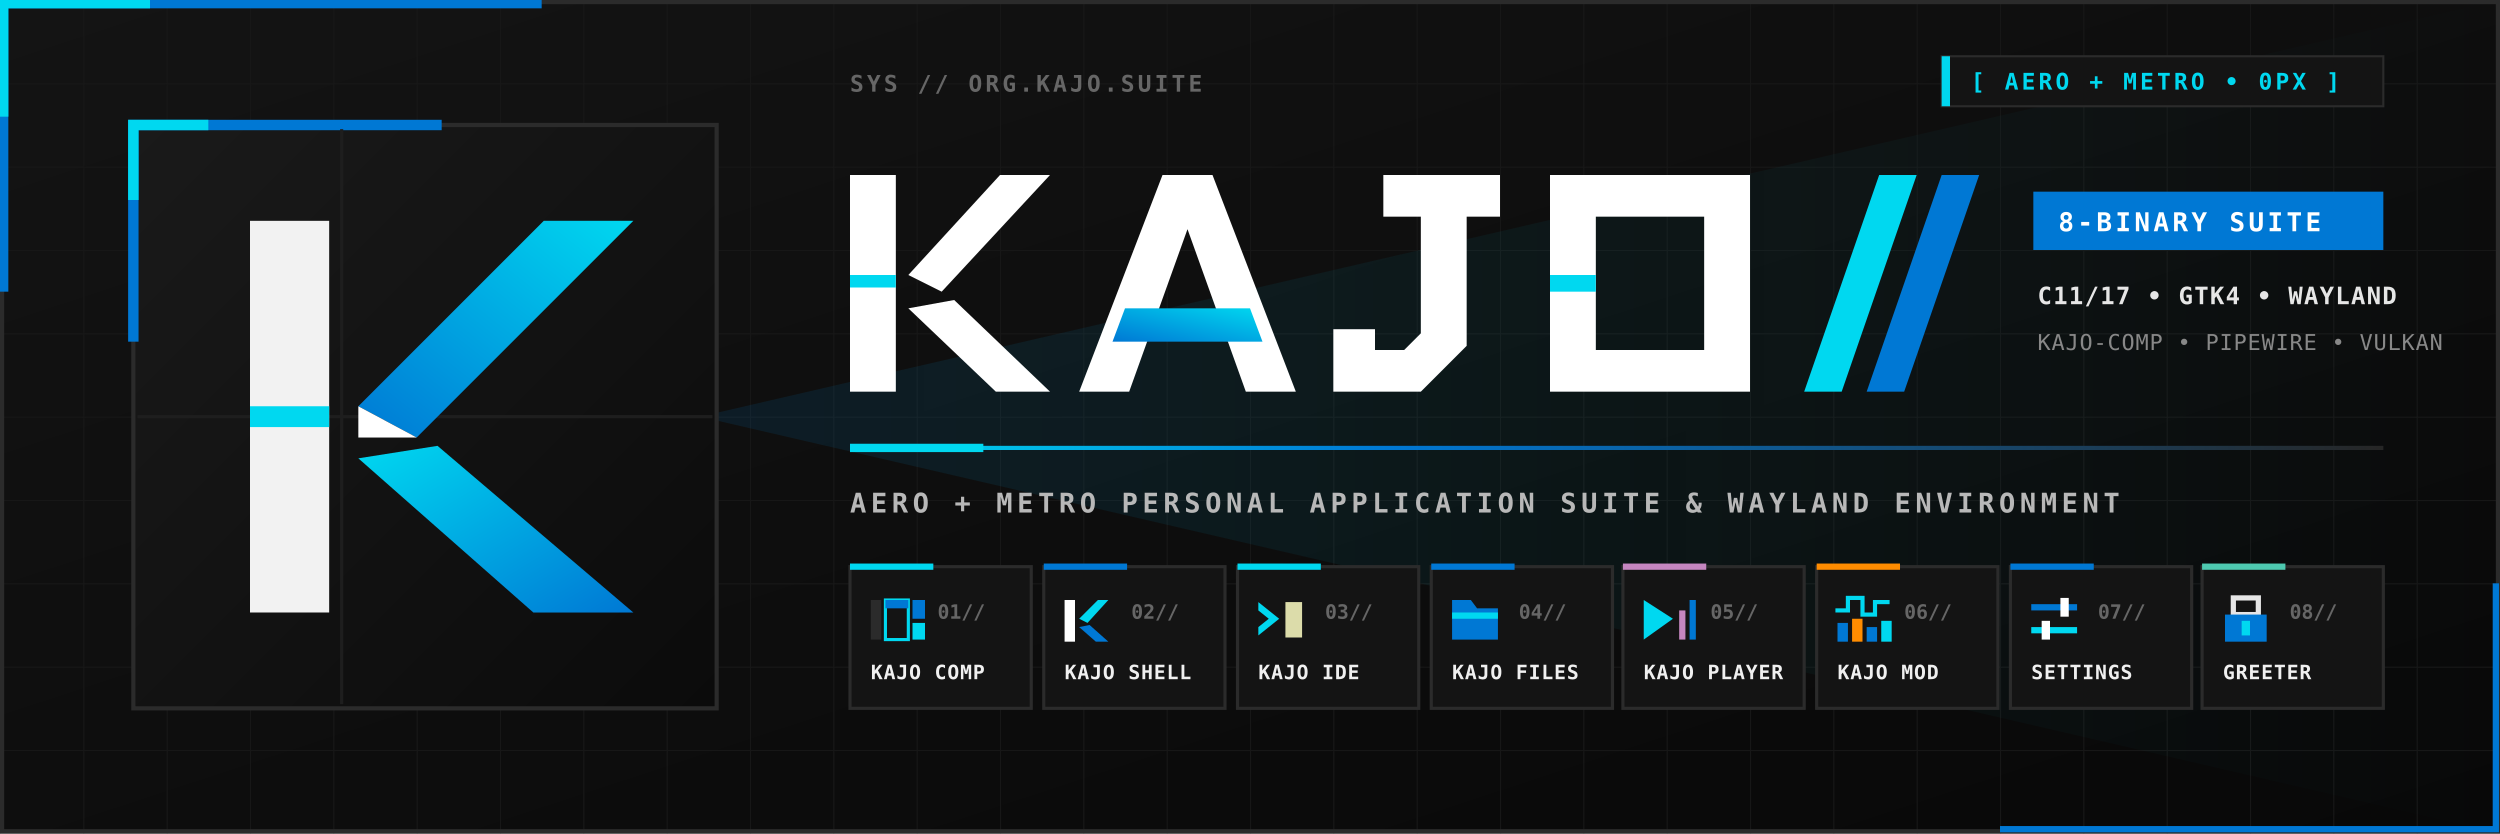
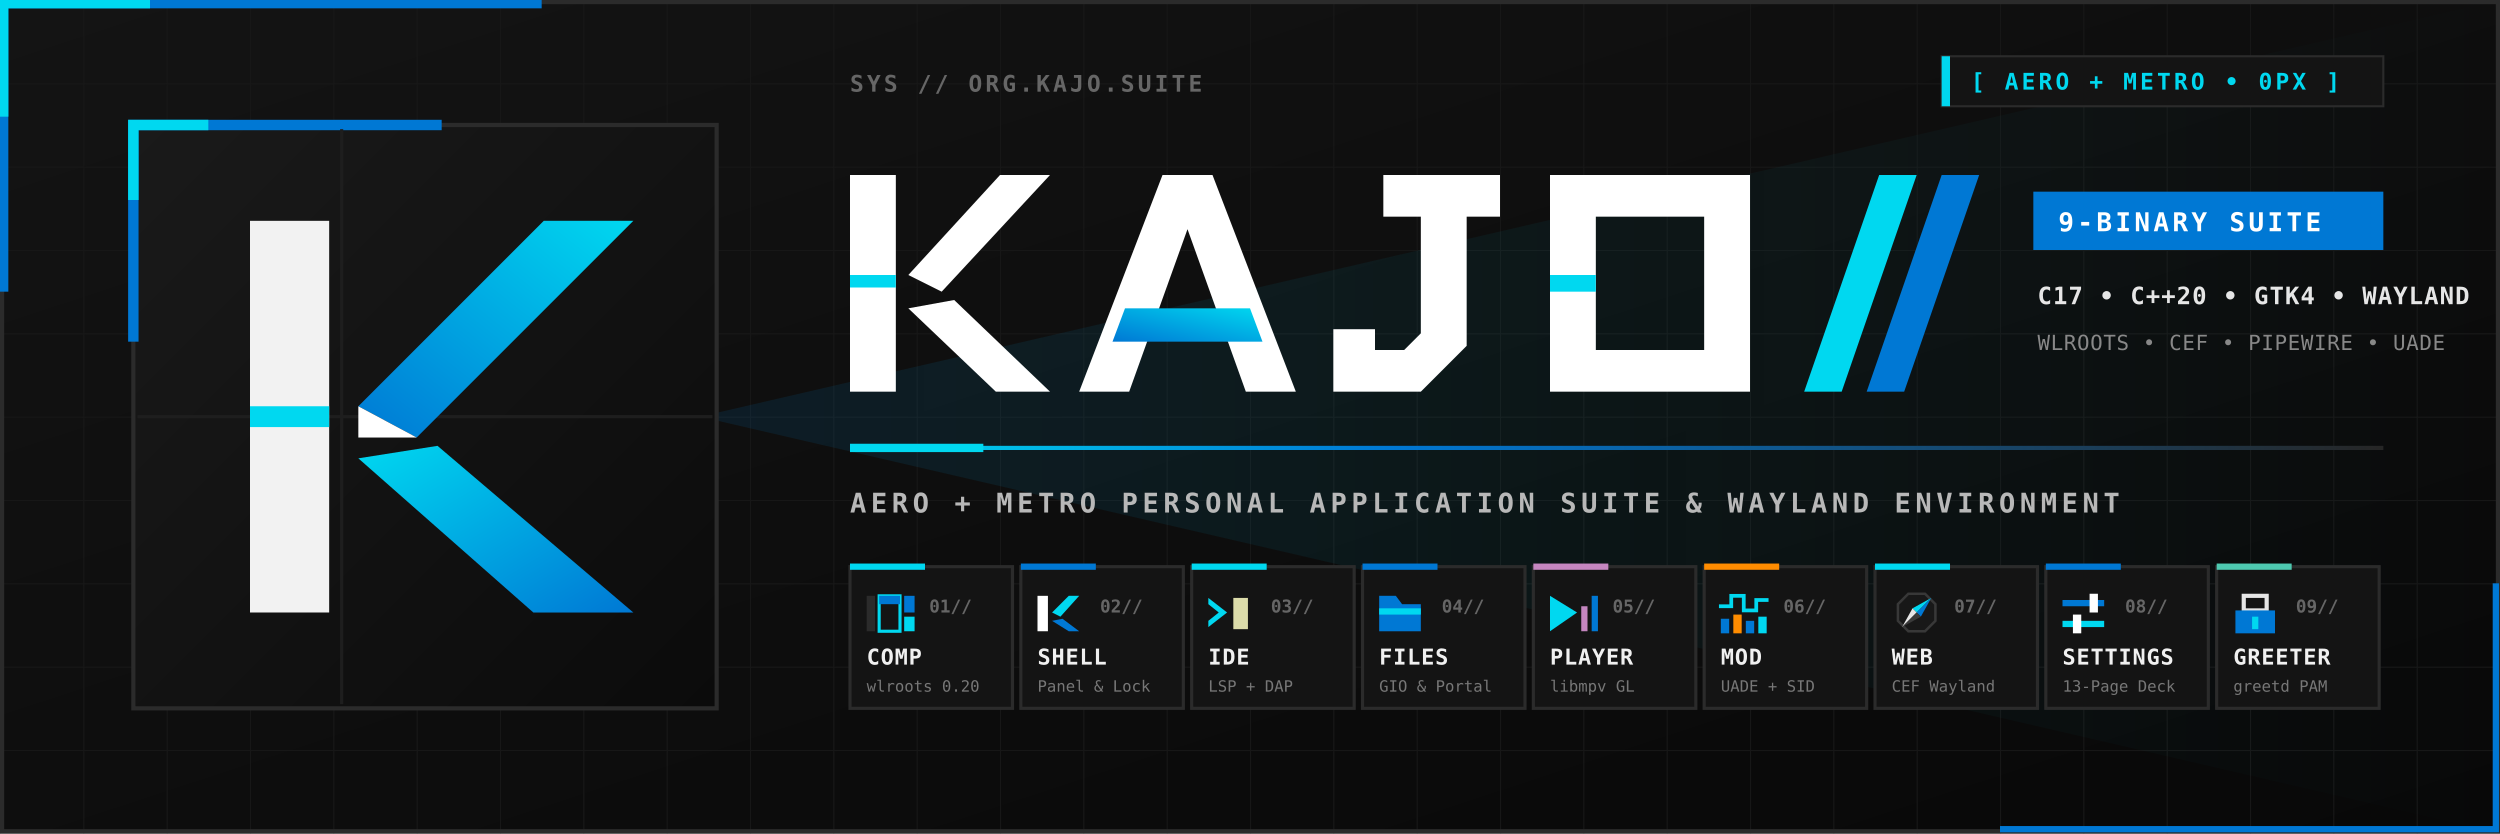
<svg xmlns="http://www.w3.org/2000/svg" viewBox="0 0 1200 400" width="100%" height="100%">
  <defs>
    <linearGradient id="banner-bg" x1="0%" y1="0%" x2="100%" y2="100%">
      <stop offset="0%" stop-color="#141414" />
      <stop offset="55%" stop-color="#0d0d0d" />
      <stop offset="100%" stop-color="#080808" />
    </linearGradient>
    <linearGradient id="emblem-bg" x1="0%" y1="0%" x2="100%" y2="100%">
      <stop offset="0%" stop-color="#1a1a1a" />
      <stop offset="100%" stop-color="#0b0b0b" />
    </linearGradient>
    <linearGradient id="kajo-beam" x1="0%" y1="100%" x2="100%" y2="0%">
      <stop offset="0%" stop-color="#0078d4" />
      <stop offset="100%" stop-color="#00d8f0" />
    </linearGradient>
    <linearGradient id="kajo-lower" x1="0%" y1="0%" x2="100%" y2="100%">
      <stop offset="0%" stop-color="#00d8f0" />
      <stop offset="100%" stop-color="#0078d4" />
    </linearGradient>
    <linearGradient id="ambient-ray" x1="0%" y1="50%" x2="100%" y2="50%">
      <stop offset="0%" stop-color="#0078d4" stop-opacity="0.12" />
      <stop offset="45%" stop-color="#00d8f0" stop-opacity="0.05" />
      <stop offset="100%" stop-color="#00d8f0" stop-opacity="0.0" />
    </linearGradient>
    <linearGradient id="horizon-line" x1="0%" y1="0%" x2="100%" y2="0%">
      <stop offset="0%" stop-color="#00d8f0" />
      <stop offset="35%" stop-color="#0078d4" />
      <stop offset="100%" stop-color="#262626" />
    </linearGradient>
    <pattern id="tech-grid" width="40" height="40" patternUnits="userSpaceOnUse">
      <path d="M 40 0 L 0 0 0 40" fill="none" stroke="#171717" stroke-width="1" />
    </pattern>
  </defs>
  <rect x="0" y="0" width="1200" height="400" fill="url(#banner-bg)" />
  <rect x="0" y="0" width="1200" height="400" fill="url(#tech-grid)" />
  <polygon points="336,200 1200,0 1200,400" fill="url(#ambient-ray)" />
  <rect x="1" y="1" width="1198" height="398" fill="none" stroke="#2b2b2b" stroke-width="2" />
  <path d="M 2 140 L 2 2 L 260 2" fill="none" stroke="#0078d4" stroke-width="4" />
  <path d="M 2 56 L 2 2 L 72 2" fill="none" stroke="#00d8f0" stroke-width="4" />
  <path d="M 1198 280 L 1198 398 L 960 398" fill="none" stroke="#0078d4" stroke-width="3" />
  <g font-family="'Fira Code', 'JetBrains Mono', 'Cascadia Code', monospace" font-size="11" font-weight="600" letter-spacing="1.5">
    <text x="408" y="44" fill="#666666">SYS // ORG.KAJO.SUITE</text>
    <rect x="932" y="27" width="212" height="24" fill="#141414" stroke="#2b2b2b" stroke-width="1" />
    <rect x="932" y="27" width="4" height="24" fill="#00d8f0" />
    <text x="946" y="43" fill="#00d8f0">[ AERO + METRO • 0PX ]</text>
  </g>
  <g transform="translate(64, 60)">
    <rect x="0" y="0" width="280" height="280" fill="url(#emblem-bg)" stroke="#2b2b2b" stroke-width="2" />
    <path d="M 0 104 L 0 0 L 148 0" fill="none" stroke="#0078d4" stroke-width="5" />
    <path d="M 0 36 L 0 0 L 36 0" fill="none" stroke="#00d8f0" stroke-width="5" />
    <line x1="2" y1="140" x2="278" y2="140" stroke="#1e1e1e" stroke-width="1.5" />
    <line x1="100" y1="2" x2="100" y2="278" stroke="#1e1e1e" stroke-width="1.5" />
    <polygon points="56,46 94,46 94,234 56,234" fill="#f2f2f2" />
    <rect x="56" y="135" width="38" height="10" fill="#00d8f0" />
    <polygon points="108,135 197,46 240,46 136,150" fill="url(#kajo-beam)" />
    <polygon points="146,154 240,234 192,234 108,160" fill="url(#kajo-lower)" />
    <polygon points="108,135 136,150 108,150" fill="#ffffff" />
  </g>
  <g transform="translate(408, 84)">
    <polygon points="0,0 22,0 22,104 0,104" fill="#ffffff" />
    <rect x="0" y="48" width="22" height="6" fill="#00d8f0" />
    <polygon points="28,48 72,0 96,0 44,56" fill="#ffffff" />
    <polygon points="50,60 96,104 70,104 28,64" fill="#ffffff" />
    <polygon points="150,0 174,0 214,104 190,104 162,26 134,104 110,104" fill="#ffffff" />
    <polygon points="132,64 192,64 198,80 126,80" fill="url(#kajo-beam)" />
    <polygon points="256,0 312,0 312,20 296,20 296,82 274,104 232,104 232,74 252,74 252,84 266,84 274,76 274,20 256,20" fill="#ffffff" />
    <path d="M 336 0 L 432 0 L 432 104 L 336 104 Z M 358 20 L 358 84 L 410 84 L 410 20 Z" fill="#ffffff" fill-rule="evenodd" />
    <rect x="336" y="48" width="22" height="8" fill="#00d8f0" />
    <polygon points="494,0 512,0 476,104 458,104" fill="#00d8f0" />
    <polygon points="524,0 542,0 506,104 488,104" fill="#0078d4" />
    <g transform="translate(568, 8)" font-family="'Fira Code', 'JetBrains Mono', 'Cascadia Code', monospace">
      <rect x="0" y="0" width="168" height="28" fill="#0078d4" />
-       <text x="12" y="19" fill="#ffffff" font-size="12.5" font-weight="700" letter-spacing="1.6">8-BINARY SUITE</text>
-       <text x="2" y="54" fill="#e6e6e6" font-size="11.5" font-weight="700" letter-spacing="0.6">C11/17 • GTK4 • WAYLAND</text>
-       <text x="2" y="76" fill="#888888" font-size="10.5" letter-spacing="0.4">KAJO-COMP • PIPEWIRE • VULKAN</text>
+       <text x="12" y="19" fill="#ffffff" font-size="12.5" font-weight="700" letter-spacing="1.6">9-BINARY SUITE</text>
+       <text x="2" y="54" fill="#e6e6e6" font-size="11.5" font-weight="700" letter-spacing="0.5">C17 • C++20 • GTK4 • WAYLAND</text>
+       <text x="2" y="76" fill="#888888" font-size="10.0" letter-spacing="0.3">WLROOTS • CEF • PIPEWIRE • UADE</text>
    </g>
  </g>
  <rect x="408" y="214" width="736" height="2" fill="url(#horizon-line)" />
  <rect x="408" y="213" width="64" height="4" fill="#00d8f0" />
  <text x="408" y="246" fill="#b8b8b8" font-family="'Fira Code', 'JetBrains Mono', 'Cascadia Code', monospace" font-size="13" font-weight="600" letter-spacing="2.2">
    AERO + METRO PERSONAL APPLICATION SUITE &amp; WAYLAND ENVIRONMENT
  </text>
  <g transform="translate(408, 272)" font-family="'Fira Code', 'JetBrains Mono', 'Cascadia Code', monospace">
    <g transform="translate(0, 0)">
-       <rect x="0" y="0" width="87" height="68" fill="#141414" stroke="#2b2b2b" stroke-width="1.5" />
-       <line x1="0" y1="0" x2="40" y2="0" stroke="#00d8f0" stroke-width="3" />
-       <rect x="10" y="16" width="5" height="19" fill="#2b2b2b" />
-       <rect x="17" y="16" width="11" height="19" fill="#141414" stroke="#00d8f0" stroke-width="1.5" />
-       <rect x="17" y="16" width="11" height="4" fill="#0078d4" />
-       <rect x="30" y="16" width="6" height="9" fill="#0078d4" />
-       <rect x="30" y="27" width="6" height="8" fill="#00d8f0" />
-       <text x="42" y="25" fill="#666666" font-size="9.5" font-weight="700">01//</text>
-       <text x="10" y="54" fill="#f0f0f0" font-size="9.5" font-weight="700" letter-spacing="0.4">KAJO COMP</text>
+       <rect x="0" y="0" width="78" height="68" fill="#141414" stroke="#2b2b2b" stroke-width="1.5" />
+       <line x1="0" y1="0" x2="36" y2="0" stroke="#00d8f0" stroke-width="3" />
+       <rect x="8" y="14" width="4" height="17" fill="#2b2b2b" />
+       <rect x="14" y="14" width="10" height="17" fill="#141414" stroke="#00d8f0" stroke-width="1.5" />
+       <rect x="14" y="14" width="10" height="4" fill="#0078d4" />
+       <rect x="26" y="14" width="5" height="8" fill="#0078d4" />
+       <rect x="26" y="24" width="5" height="7" fill="#00d8f0" />
+       <text x="38" y="22" fill="#666666" font-size="8.5" font-weight="700">01//</text>
+       <text x="8" y="47" fill="#f0f0f0" font-size="10.5" font-weight="700" letter-spacing="0.4">COMP</text>
+       <text x="8" y="60" fill="#777777" font-size="7.5">wlroots 0.20</text>
    </g>
-     <g transform="translate(93, 0)">
-       <rect x="0" y="0" width="87" height="68" fill="#141414" stroke="#2b2b2b" stroke-width="1.5" />
-       <line x1="0" y1="0" x2="40" y2="0" stroke="#0078d4" stroke-width="3" />
-       <polygon points="10,16 15,16 15,36 10,36" fill="#ffffff" />
-       <polygon points="17,25 26,16 31,16 21,27" fill="#00d8f0" />
-       <polygon points="22,28 31,36 25,36 17,29" fill="#0078d4" />
-       <text x="42" y="25" fill="#666666" font-size="9.5" font-weight="700">02//</text>
-       <text x="10" y="54" fill="#f0f0f0" font-size="9.5" font-weight="700" letter-spacing="0.4">KAJO SHELL</text>
+     <g transform="translate(82, 0)">
+       <rect x="0" y="0" width="78" height="68" fill="#141414" stroke="#2b2b2b" stroke-width="1.5" />
+       <line x1="0" y1="0" x2="36" y2="0" stroke="#0078d4" stroke-width="3" />
+       <polygon points="8,14 13,14 13,31 8,31" fill="#ffffff" />
+       <polygon points="15,22 23,14 28,14 19,24" fill="#00d8f0" />
+       <polygon points="20,25 28,31 23,31 15,26" fill="#0078d4" />
+       <text x="38" y="22" fill="#666666" font-size="8.5" font-weight="700">02//</text>
+       <text x="8" y="47" fill="#f0f0f0" font-size="10.5" font-weight="700" letter-spacing="0.4">SHELL</text>
+       <text x="8" y="60" fill="#777777" font-size="7.5">Panel &amp; Lock</text>
    </g>
-     <g transform="translate(186, 0)">
-       <rect x="0" y="0" width="87" height="68" fill="#141414" stroke="#2b2b2b" stroke-width="1.5" />
-       <line x1="0" y1="0" x2="40" y2="0" stroke="#00d8f0" stroke-width="3" />
-       <polygon points="10,17 20,25 10,33 10,29 15,25 10,21" fill="#00d8f0" />
-       <rect x="23" y="17" width="8" height="17" fill="#dcdcaa" />
-       <text x="42" y="25" fill="#666666" font-size="9.5" font-weight="700">03//</text>
-       <text x="10" y="54" fill="#f0f0f0" font-size="9.5" font-weight="700" letter-spacing="0.4">KAJO IDE</text>
+     <g transform="translate(164, 0)">
+       <rect x="0" y="0" width="78" height="68" fill="#141414" stroke="#2b2b2b" stroke-width="1.5" />
+       <line x1="0" y1="0" x2="36" y2="0" stroke="#00d8f0" stroke-width="3" />
+       <polygon points="8,15 17,22 8,29 8,26 13,22 8,18" fill="#00d8f0" />
+       <rect x="20" y="15" width="7" height="15" fill="#dcdcaa" />
+       <text x="38" y="22" fill="#666666" font-size="8.5" font-weight="700">03//</text>
+       <text x="8" y="47" fill="#f0f0f0" font-size="10.5" font-weight="700" letter-spacing="0.4">IDE</text>
+       <text x="8" y="60" fill="#777777" font-size="7.5">LSP + DAP</text>
    </g>
-     <g transform="translate(279, 0)">
-       <rect x="0" y="0" width="87" height="68" fill="#141414" stroke="#2b2b2b" stroke-width="1.5" />
-       <line x1="0" y1="0" x2="40" y2="0" stroke="#0078d4" stroke-width="3" />
-       <polygon points="10,16 19,16 22,20 32,20 32,35 10,35" fill="#0078d4" />
-       <rect x="10" y="22" width="22" height="3" fill="#00d8f0" />
-       <text x="42" y="25" fill="#666666" font-size="9.5" font-weight="700">04//</text>
-       <text x="10" y="54" fill="#f0f0f0" font-size="9.5" font-weight="700" letter-spacing="0.4">KAJO FILES</text>
+     <g transform="translate(246, 0)">
+       <rect x="0" y="0" width="78" height="68" fill="#141414" stroke="#2b2b2b" stroke-width="1.5" />
+       <line x1="0" y1="0" x2="36" y2="0" stroke="#0078d4" stroke-width="3" />
+       <polygon points="8,14 16,14 19,18 28,18 28,31 8,31" fill="#0078d4" />
+       <rect x="8" y="20" width="20" height="3" fill="#00d8f0" />
+       <text x="38" y="22" fill="#666666" font-size="8.5" font-weight="700">04//</text>
+       <text x="8" y="47" fill="#f0f0f0" font-size="10.5" font-weight="700" letter-spacing="0.4">FILES</text>
+       <text x="8" y="60" fill="#777777" font-size="7.5">GIO &amp; Portal</text>
    </g>
-     <g transform="translate(371, 0)">
-       <rect x="0" y="0" width="87" height="68" fill="#141414" stroke="#2b2b2b" stroke-width="1.5" />
-       <line x1="0" y1="0" x2="40" y2="0" stroke="#c586c0" stroke-width="3" />
-       <polygon points="10,16 24,25 10,35" fill="#00d8f0" />
-       <rect x="27" y="21" width="3" height="14" fill="#c586c0" />
-       <rect x="32" y="16" width="3" height="19" fill="#0078d4" />
-       <text x="42" y="25" fill="#666666" font-size="9.5" font-weight="700">05//</text>
-       <text x="10" y="54" fill="#f0f0f0" font-size="9.5" font-weight="700" letter-spacing="0.4">KAJO PLAYER</text>
+     <g transform="translate(328, 0)">
+       <rect x="0" y="0" width="78" height="68" fill="#141414" stroke="#2b2b2b" stroke-width="1.5" />
+       <line x1="0" y1="0" x2="36" y2="0" stroke="#c586c0" stroke-width="3" />
+       <polygon points="8,14 21,22 8,31" fill="#00d8f0" />
+       <rect x="23" y="19" width="3" height="12" fill="#c586c0" />
+       <rect x="28" y="14" width="3" height="17" fill="#0078d4" />
+       <text x="38" y="22" fill="#666666" font-size="8.5" font-weight="700">05//</text>
+       <text x="8" y="47" fill="#f0f0f0" font-size="10.5" font-weight="700" letter-spacing="0.4">PLAYER</text>
+       <text x="8" y="60" fill="#777777" font-size="7.5">libmpv GL</text>
    </g>
-     <g transform="translate(464, 0)">
-       <rect x="0" y="0" width="87" height="68" fill="#141414" stroke="#2b2b2b" stroke-width="1.5" />
-       <line x1="0" y1="0" x2="40" y2="0" stroke="#ff8c00" stroke-width="3" />
-       <polyline points="10,21 15,21 15,15 22,15 22,23 28,23 28,17 34,17" fill="none" stroke="#00d8f0" stroke-width="2" stroke-linecap="square" stroke-linejoin="miter" />
-       <rect x="10" y="27" width="5" height="9" fill="#0078d4" />
-       <rect x="17" y="25" width="5" height="11" fill="#ff8c00" />
-       <rect x="24" y="29" width="5" height="7" fill="#0078d4" />
-       <rect x="31" y="26" width="5" height="10" fill="#00d8f0" />
-       <text x="42" y="25" fill="#666666" font-size="9.5" font-weight="700">06//</text>
-       <text x="10" y="54" fill="#f0f0f0" font-size="9.5" font-weight="700" letter-spacing="0.4">KAJO MOD</text>
+     <g transform="translate(410, 0)">
+       <rect x="0" y="0" width="78" height="68" fill="#141414" stroke="#2b2b2b" stroke-width="1.5" />
+       <line x1="0" y1="0" x2="36" y2="0" stroke="#ff8c00" stroke-width="3" />
+       <polyline points="8,19 13,19 13,14 19,14 19,21 25,21 25,16 30,16" fill="none" stroke="#00d8f0" stroke-width="1.8" stroke-linecap="square" stroke-linejoin="miter" />
+       <rect x="8" y="25" width="4" height="7" fill="#0078d4" />
+       <rect x="14" y="23" width="4" height="9" fill="#ff8c00" />
+       <rect x="20" y="26" width="4" height="6" fill="#0078d4" />
+       <rect x="26" y="24" width="4" height="8" fill="#00d8f0" />
+       <text x="38" y="22" fill="#666666" font-size="8.5" font-weight="700">06//</text>
+       <text x="8" y="47" fill="#f0f0f0" font-size="10.5" font-weight="700" letter-spacing="0.4">MOD</text>
+       <text x="8" y="60" fill="#777777" font-size="7.5">UADE + SID</text>
    </g>
-     <g transform="translate(557, 0)">
-       <rect x="0" y="0" width="87" height="68" fill="#141414" stroke="#2b2b2b" stroke-width="1.5" />
-       <line x1="0" y1="0" x2="40" y2="0" stroke="#0078d4" stroke-width="3" />
-       <rect x="10" y="18" width="22" height="3" fill="#0078d4" />
-       <rect x="24" y="15" width="4" height="9" fill="#ffffff" />
-       <rect x="10" y="29" width="22" height="3" fill="#00d8f0" />
-       <rect x="15" y="26" width="4" height="9" fill="#ffffff" />
-       <text x="42" y="25" fill="#666666" font-size="9.5" font-weight="700">07//</text>
-       <text x="10" y="54" fill="#f0f0f0" font-size="9.5" font-weight="700" letter-spacing="0.4">SETTINGS</text>
+     <g transform="translate(492, 0)">
+       <rect x="0" y="0" width="78" height="68" fill="#141414" stroke="#2b2b2b" stroke-width="1.5" />
+       <line x1="0" y1="0" x2="36" y2="0" stroke="#00d8f0" stroke-width="3" />
+       <polygon points="16,13 24,13 29,18 29,26 24,31 16,31 11,26 11,18" fill="#181818" stroke="#383838" stroke-width="1.2" />
+       <polygon points="27,15 18,20 20,22" fill="#00d8f0" />
+       <polygon points="27,15 20,22 22,24" fill="#0078d4" />
+       <polygon points="13,29 18,20 20,22" fill="#e6e6e6" />
+       <polygon points="13,29 20,22 22,24" fill="#3a3a3a" />
+       <text x="38" y="22" fill="#666666" font-size="8.5" font-weight="700">07//</text>
+       <text x="8" y="47" fill="#f0f0f0" font-size="10.5" font-weight="700" letter-spacing="0.4">WEB</text>
+       <text x="8" y="60" fill="#777777" font-size="7.5">CEF Wayland</text>
    </g>
-     <g transform="translate(649, 0)">
-       <rect x="0" y="0" width="87" height="68" fill="#141414" stroke="#2b2b2b" stroke-width="1.5" />
-       <line x1="0" y1="0" x2="40" y2="0" stroke="#4ec9b0" stroke-width="3" />
-       <rect x="15" y="15" width="12" height="8" fill="none" stroke="#e6e6e6" stroke-width="2.5" />
-       <rect x="11" y="23" width="20" height="13" fill="#0078d4" />
-       <rect x="19" y="26" width="4" height="7" fill="#00d8f0" />
-       <text x="42" y="25" fill="#666666" font-size="9.5" font-weight="700">08//</text>
-       <text x="10" y="54" fill="#f0f0f0" font-size="9.5" font-weight="700" letter-spacing="0.4">GREETER</text>
+     <g transform="translate(574, 0)">
+       <rect x="0" y="0" width="78" height="68" fill="#141414" stroke="#2b2b2b" stroke-width="1.5" />
+       <line x1="0" y1="0" x2="36" y2="0" stroke="#0078d4" stroke-width="3" />
+       <rect x="8" y="16" width="20" height="3" fill="#0078d4" />
+       <rect x="21" y="13" width="4" height="9" fill="#ffffff" />
+       <rect x="8" y="26" width="20" height="3" fill="#00d8f0" />
+       <rect x="13" y="23" width="4" height="9" fill="#ffffff" />
+       <text x="38" y="22" fill="#666666" font-size="8.5" font-weight="700">08//</text>
+       <text x="8" y="47" fill="#f0f0f0" font-size="10.5" font-weight="700" letter-spacing="0.4">SETTINGS</text>
+       <text x="8" y="60" fill="#777777" font-size="7.5">13-Page Deck</text>
+     </g>
+     <g transform="translate(656, 0)">
+       <rect x="0" y="0" width="78" height="68" fill="#141414" stroke="#2b2b2b" stroke-width="1.5" />
+       <line x1="0" y1="0" x2="36" y2="0" stroke="#4ec9b0" stroke-width="3" />
+       <rect x="13" y="14" width="11" height="7" fill="none" stroke="#e6e6e6" stroke-width="2" />
+       <rect x="9" y="21" width="19" height="11" fill="#0078d4" />
+       <rect x="17" y="24" width="3" height="6" fill="#00d8f0" />
+       <text x="38" y="22" fill="#666666" font-size="8.5" font-weight="700">09//</text>
+       <text x="8" y="47" fill="#f0f0f0" font-size="10.5" font-weight="700" letter-spacing="0.4">GREETER</text>
+       <text x="8" y="60" fill="#777777" font-size="7.5">greetd PAM</text>
    </g>
  </g>
</svg>
